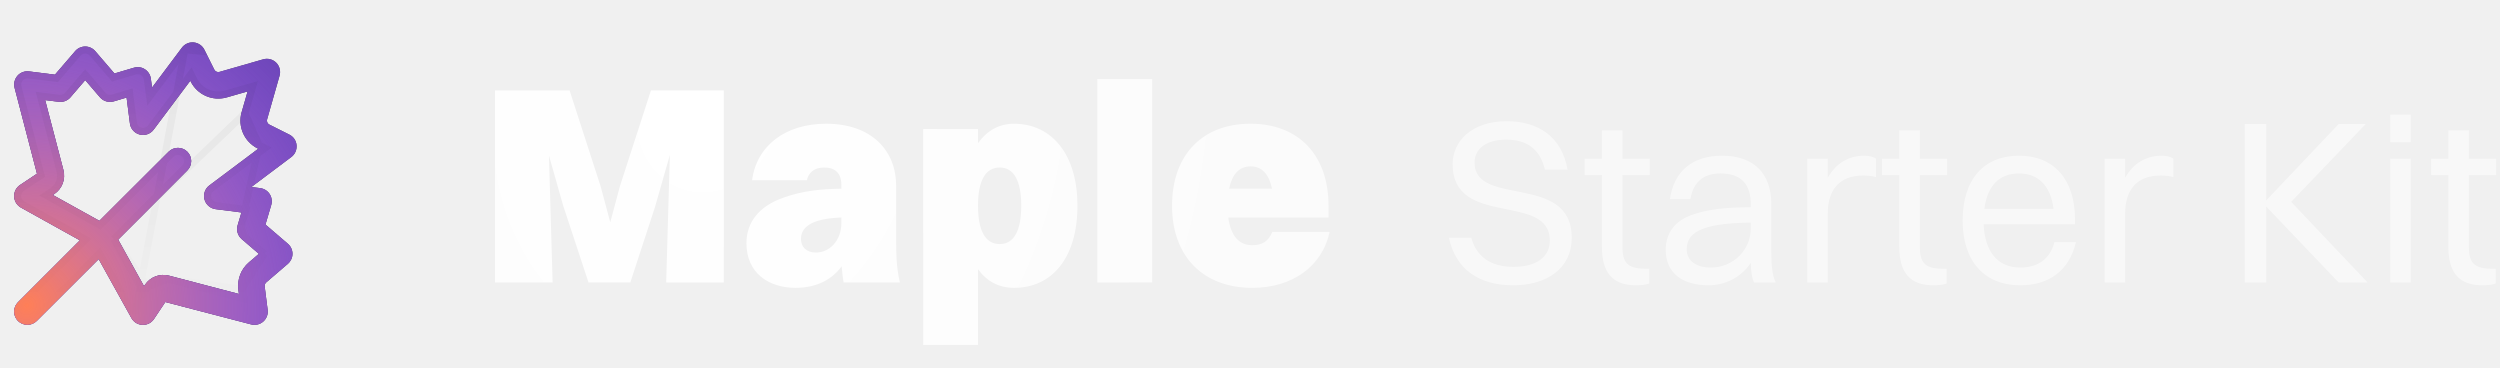
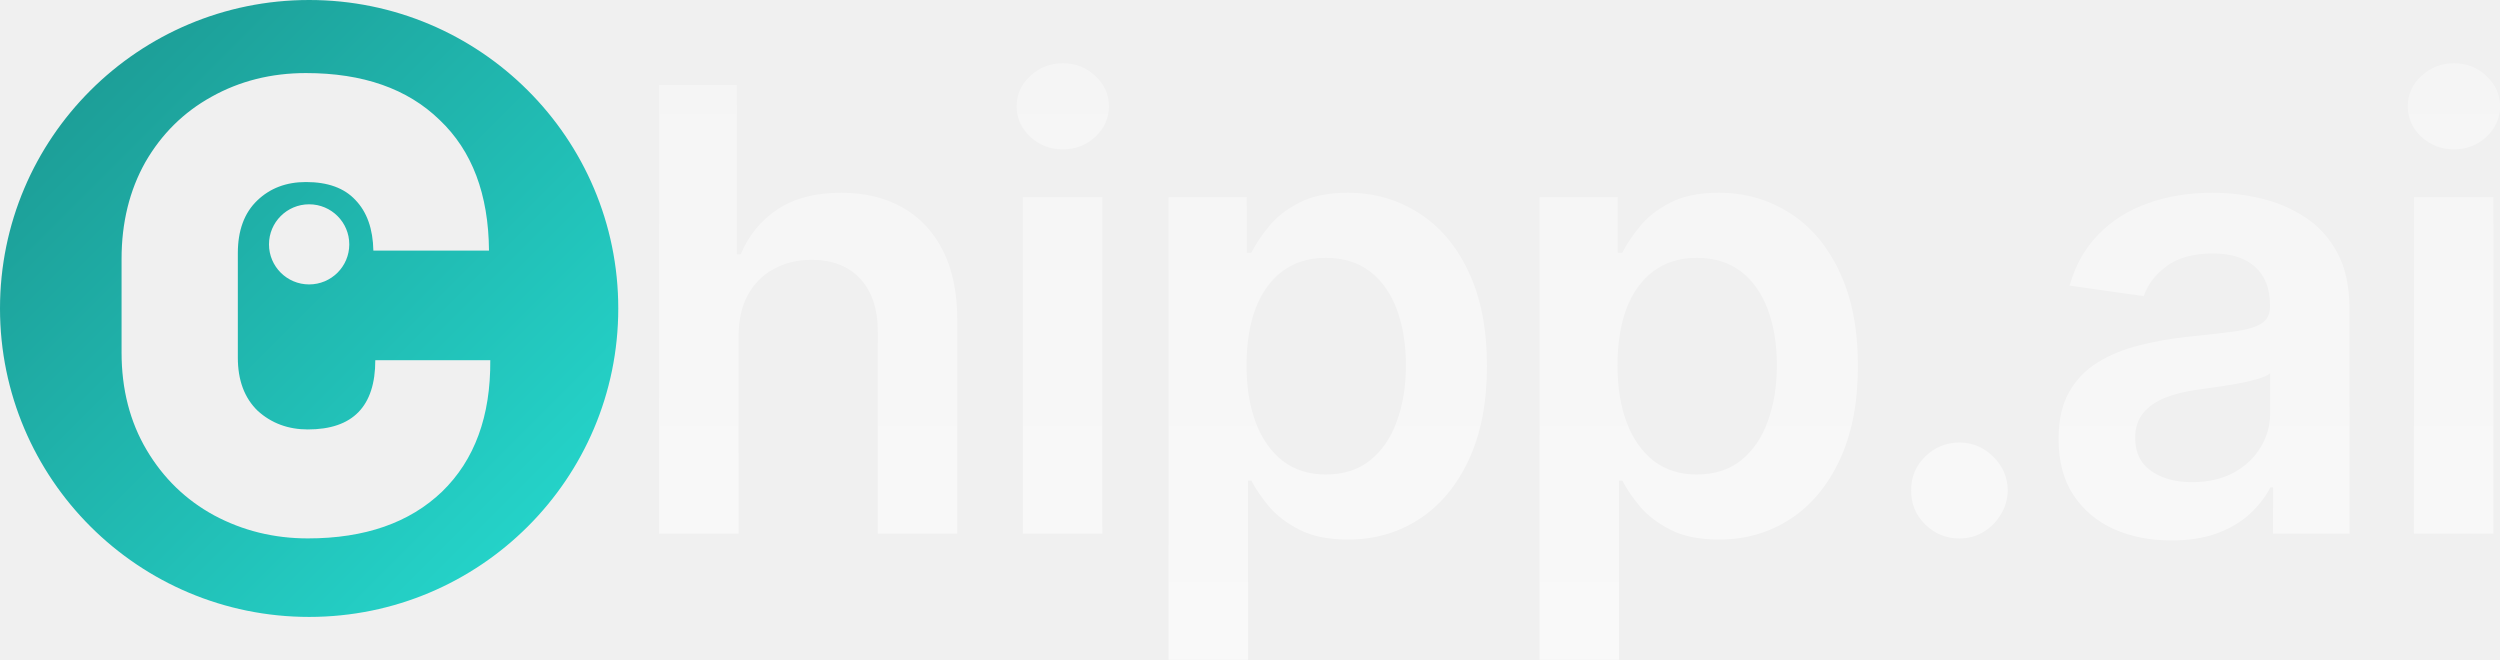
- <svg xmlns="http://www.w3.org/2000/svg" width="177" height="26" viewBox="0 0 177 26" fill="none">
-   <path d="M14.47 3.52C14.325 3.231 14.04 3.036 13.716 3.004C13.392 2.973 13.076 3.114 12.88 3.375L10.763 6.203L10.681 5.574C10.646 5.301 10.494 5.059 10.263 4.907C10.033 4.754 9.748 4.715 9.486 4.793L8.103 5.203L6.744 3.621C6.564 3.414 6.306 3.293 6.033 3.293C5.76 3.293 5.498 3.414 5.322 3.621L3.892 5.285L2.057 5.055C1.748 5.016 1.439 5.133 1.236 5.367C1.033 5.602 0.955 5.918 1.033 6.219L2.619 12.297L1.42 13.098C1.146 13.277 0.99 13.59 1.002 13.914C1.014 14.238 1.197 14.535 1.482 14.695L5.658 17.015L1.275 21.398C0.908 21.765 0.908 22.359 1.275 22.722C1.643 23.085 2.236 23.089 2.6 22.722L6.986 18.343L9.306 22.519C9.466 22.804 9.759 22.988 10.087 22.999C10.415 23.011 10.724 22.855 10.904 22.581L11.704 21.382L17.782 22.968C18.083 23.046 18.403 22.972 18.638 22.765C18.872 22.558 18.989 22.253 18.95 21.945L18.739 20.273C18.728 20.168 18.767 20.066 18.845 19.996L20.38 18.679C20.587 18.5 20.708 18.242 20.708 17.968C20.708 17.695 20.587 17.433 20.38 17.258L18.794 15.898L19.204 14.515C19.282 14.25 19.239 13.969 19.091 13.738C18.942 13.508 18.696 13.355 18.423 13.32L17.798 13.238L20.626 11.117C20.888 10.922 21.024 10.605 20.997 10.281C20.97 9.957 20.774 9.672 20.481 9.527L19.071 8.82C18.939 8.754 18.868 8.598 18.911 8.453L19.794 5.36C19.888 5.032 19.798 4.68 19.556 4.438C19.314 4.196 18.962 4.106 18.634 4.2L15.54 5.09C15.396 5.133 15.243 5.063 15.173 4.93L14.47 3.52ZM8.365 16.965L13.263 12.066C13.63 11.699 13.63 11.105 13.263 10.742C12.896 10.379 12.302 10.375 11.939 10.742L7.037 15.636L3.74 13.805L3.846 13.734C4.4 13.363 4.658 12.684 4.49 12.039L3.197 7.086L4.162 7.207C4.474 7.246 4.787 7.125 4.99 6.887L6.033 5.672L7.076 6.887C7.318 7.168 7.701 7.281 8.056 7.176L8.962 6.906L9.197 8.734C9.244 9.113 9.517 9.426 9.888 9.524C10.259 9.621 10.65 9.484 10.877 9.18L13.474 5.715L13.501 5.77C13.97 6.711 15.044 7.184 16.056 6.895L17.529 6.473L17.107 7.945C16.818 8.957 17.29 10.031 18.232 10.504L18.286 10.531L14.822 13.129C14.517 13.359 14.38 13.75 14.478 14.117C14.575 14.484 14.888 14.758 15.267 14.808L17.095 15.043L16.825 15.949C16.72 16.304 16.833 16.687 17.114 16.929L18.329 17.972L17.622 18.578C17.064 19.054 16.782 19.781 16.876 20.511L16.915 20.812L11.962 19.515C11.318 19.347 10.638 19.605 10.267 20.16L10.197 20.265L8.365 16.965Z" fill="#0D001D" />
-   <path d="M14.47 3.52C14.325 3.231 14.04 3.036 13.716 3.004C13.392 2.973 13.076 3.114 12.88 3.375L10.763 6.203L10.681 5.574C10.646 5.301 10.494 5.059 10.263 4.907C10.033 4.754 9.748 4.715 9.486 4.793L8.103 5.203L6.744 3.621C6.564 3.414 6.306 3.293 6.033 3.293C5.76 3.293 5.498 3.414 5.322 3.621L3.892 5.285L2.057 5.055C1.748 5.016 1.439 5.133 1.236 5.367C1.033 5.602 0.955 5.918 1.033 6.219L2.619 12.297L1.42 13.098C1.146 13.277 0.99 13.59 1.002 13.914C1.014 14.238 1.197 14.535 1.482 14.695L5.658 17.015L1.275 21.398C0.908 21.765 0.908 22.359 1.275 22.722C1.643 23.085 2.236 23.089 2.6 22.722L6.986 18.343L9.306 22.519C9.466 22.804 9.759 22.988 10.087 22.999C10.415 23.011 10.724 22.855 10.904 22.581L11.704 21.382L17.782 22.968C18.083 23.046 18.403 22.972 18.638 22.765C18.872 22.558 18.989 22.253 18.95 21.945L18.739 20.273C18.728 20.168 18.767 20.066 18.845 19.996L20.38 18.679C20.587 18.5 20.708 18.242 20.708 17.968C20.708 17.695 20.587 17.433 20.38 17.258L18.794 15.898L19.204 14.515C19.282 14.25 19.239 13.969 19.091 13.738C18.942 13.508 18.696 13.355 18.423 13.32L17.798 13.238L20.626 11.117C20.888 10.922 21.024 10.605 20.997 10.281C20.97 9.957 20.774 9.672 20.481 9.527L19.071 8.82C18.939 8.754 18.868 8.598 18.911 8.453L19.794 5.36C19.888 5.032 19.798 4.68 19.556 4.438C19.314 4.196 18.962 4.106 18.634 4.2L15.54 5.09C15.396 5.133 15.243 5.063 15.173 4.93L14.47 3.52ZM8.365 16.965L13.263 12.066C13.63 11.699 13.63 11.105 13.263 10.742C12.896 10.379 12.302 10.375 11.939 10.742L7.037 15.636L3.74 13.805L3.846 13.734C4.4 13.363 4.658 12.684 4.49 12.039L3.197 7.086L4.162 7.207C4.474 7.246 4.787 7.125 4.99 6.887L6.033 5.672L7.076 6.887C7.318 7.168 7.701 7.281 8.056 7.176L8.962 6.906L9.197 8.734C9.244 9.113 9.517 9.426 9.888 9.524C10.259 9.621 10.65 9.484 10.877 9.18L13.474 5.715L13.501 5.77C13.97 6.711 15.044 7.184 16.056 6.895L17.529 6.473L17.107 7.945C16.818 8.957 17.29 10.031 18.232 10.504L18.286 10.531L14.822 13.129C14.517 13.359 14.38 13.75 14.478 14.117C14.575 14.484 14.888 14.758 15.267 14.808L17.095 15.043L16.825 15.949C16.72 16.304 16.833 16.687 17.114 16.929L18.329 17.972L17.622 18.578C17.064 19.054 16.782 19.781 16.876 20.511L16.915 20.812L11.962 19.515C11.318 19.347 10.638 19.605 10.267 20.16L10.197 20.265L8.365 16.965Z" fill="url(#paint0_radial_64_2)" />
-   <path d="M14.47 3.52C14.325 3.231 14.04 3.036 13.716 3.004C13.392 2.973 13.076 3.114 12.88 3.375L10.763 6.203L10.681 5.574C10.646 5.301 10.494 5.059 10.263 4.907C10.033 4.754 9.748 4.715 9.486 4.793L8.103 5.203L6.744 3.621C6.564 3.414 6.306 3.293 6.033 3.293C5.76 3.293 5.498 3.414 5.322 3.621L3.892 5.285L2.057 5.055C1.748 5.016 1.439 5.133 1.236 5.367C1.033 5.602 0.955 5.918 1.033 6.219L2.619 12.297L1.42 13.098C1.146 13.277 0.99 13.59 1.002 13.914C1.014 14.238 1.197 14.535 1.482 14.695L5.658 17.015L1.275 21.398C0.908 21.765 0.908 22.359 1.275 22.722C1.643 23.085 2.236 23.089 2.6 22.722L6.986 18.343L9.306 22.519C9.466 22.804 9.759 22.988 10.087 22.999C10.415 23.011 10.724 22.855 10.904 22.581L11.704 21.382L17.782 22.968C18.083 23.046 18.403 22.972 18.638 22.765C18.872 22.558 18.989 22.253 18.95 21.945L18.739 20.273C18.728 20.168 18.767 20.066 18.845 19.996L20.38 18.679C20.587 18.5 20.708 18.242 20.708 17.968C20.708 17.695 20.587 17.433 20.38 17.258L18.794 15.898L19.204 14.515C19.282 14.25 19.239 13.969 19.091 13.738C18.942 13.508 18.696 13.355 18.423 13.32L17.798 13.238L20.626 11.117C20.888 10.922 21.024 10.605 20.997 10.281C20.97 9.957 20.774 9.672 20.481 9.527L19.071 8.82C18.939 8.754 18.868 8.598 18.911 8.453L19.794 5.36C19.888 5.032 19.798 4.68 19.556 4.438C19.314 4.196 18.962 4.106 18.634 4.2L15.54 5.09C15.396 5.133 15.243 5.063 15.173 4.93L14.47 3.52ZM8.365 16.965L13.263 12.066C13.63 11.699 13.63 11.105 13.263 10.742C12.896 10.379 12.302 10.375 11.939 10.742L7.037 15.636L3.74 13.805L3.846 13.734C4.4 13.363 4.658 12.684 4.49 12.039L3.197 7.086L4.162 7.207C4.474 7.246 4.787 7.125 4.99 6.887L6.033 5.672L7.076 6.887C7.318 7.168 7.701 7.281 8.056 7.176L8.962 6.906L9.197 8.734C9.244 9.113 9.517 9.426 9.888 9.524C10.259 9.621 10.65 9.484 10.877 9.18L13.474 5.715L13.501 5.77C13.97 6.711 15.044 7.184 16.056 6.895L17.529 6.473L17.107 7.945C16.818 8.957 17.29 10.031 18.232 10.504L18.286 10.531L14.822 13.129C14.517 13.359 14.38 13.75 14.478 14.117C14.575 14.484 14.888 14.758 15.267 14.808L17.095 15.043L16.825 15.949C16.72 16.304 16.833 16.687 17.114 16.929L18.329 17.972L17.622 18.578C17.064 19.054 16.782 19.781 16.876 20.511L16.915 20.812L11.962 19.515C11.318 19.347 10.638 19.605 10.267 20.16L10.197 20.265L8.365 16.965Z" fill="url(#paint1_radial_64_2)" />
-   <path d="M13.081 3.525L13.08 3.525L10.963 6.353L10.595 6.845L10.515 6.236L10.433 5.607L10.433 5.606C10.407 5.406 10.296 5.228 10.125 5.115C9.958 5.005 9.75 4.975 9.557 5.033L9.557 5.033L8.174 5.443L8.019 5.489L7.914 5.366L6.555 3.785C6.555 3.785 6.555 3.785 6.555 3.785C6.421 3.631 6.231 3.543 6.033 3.543C5.833 3.543 5.641 3.632 5.513 3.783L5.512 3.784L5.512 3.784L4.082 5.448L3.995 5.55L3.861 5.533L2.025 5.303L2.025 5.303C1.799 5.274 1.573 5.36 1.425 5.531C1.274 5.705 1.218 5.937 1.275 6.156C1.275 6.156 1.275 6.156 1.275 6.156L2.861 12.234L2.906 12.406L2.758 12.505L1.559 13.305L1.557 13.306C1.359 13.437 1.243 13.666 1.252 13.905C1.26 14.14 1.394 14.358 1.604 14.477C1.605 14.477 1.605 14.477 1.605 14.477L5.779 16.797L6.069 16.958L5.835 17.192L1.452 21.575C1.182 21.845 1.183 22.279 1.451 22.544C1.723 22.813 2.158 22.813 2.422 22.546L2.423 22.545L6.809 18.166L7.044 17.933L7.205 18.222L9.524 22.396C9.524 22.397 9.524 22.397 9.524 22.397L13.081 3.525ZM13.081 3.525C13.224 3.333 13.455 3.23 13.692 3.253C13.931 3.276 14.14 3.42 14.246 3.631L13.081 3.525ZM8.055 16.921L8.188 16.788L13.086 11.89C13.356 11.62 13.355 11.185 13.087 10.92C12.816 10.651 12.38 10.652 12.117 10.918L12.116 10.919L7.213 15.813L7.08 15.947L6.915 15.855L3.619 14.023L3.26 13.824L3.601 13.597L3.707 13.526C4.173 13.214 4.389 12.644 4.248 12.102L2.955 7.149L2.862 6.792L3.228 6.838L4.193 6.959C4.193 6.959 4.193 6.959 4.193 6.959C4.422 6.988 4.652 6.899 4.8 6.725L4.8 6.724L5.843 5.509L6.033 5.288L6.223 5.509L7.265 6.724C7.265 6.724 7.265 6.724 7.266 6.724C7.444 6.931 7.725 7.014 7.985 6.936C7.985 6.936 7.985 6.936 7.985 6.936L8.891 6.667L9.173 6.583L9.21 6.875L9.445 8.703L9.445 8.704C9.479 8.981 9.679 9.21 9.952 9.282C10.225 9.354 10.511 9.253 10.676 9.031L10.676 9.03L13.274 5.565L13.517 5.241L13.698 5.603L13.725 5.658L13.725 5.658C14.14 6.492 15.091 6.91 15.987 6.654L17.46 6.233L17.893 6.108L17.769 6.542L17.347 8.014L8.055 16.921ZM8.055 16.921L8.146 17.086L9.978 20.387L10.177 20.745L10.405 20.404L10.475 20.299M8.055 16.921L10.475 20.299M10.475 20.299L10.475 20.298C10.787 19.832 11.358 19.616 11.899 19.757L10.475 20.299ZM18.344 10.28L18.398 10.308L18.76 10.489L18.436 10.731L14.972 13.328C14.972 13.328 14.972 13.328 14.972 13.328C14.748 13.498 14.648 13.785 14.719 14.053C14.791 14.321 15.02 14.523 15.299 14.56C15.3 14.56 15.3 14.561 15.3 14.561L17.127 14.795L17.418 14.832L17.334 15.114L17.065 16.02L18.344 10.28ZM18.344 10.28C17.509 9.862 17.091 8.91 17.347 8.014L18.344 10.28ZM18.713 17.973L18.492 18.162L17.785 18.768L17.785 18.768C17.29 19.19 17.041 19.832 17.124 20.479L18.713 17.973ZM18.713 17.973L18.492 17.783M18.713 17.973L18.492 17.783M18.492 17.783L17.278 16.74C17.277 16.74 17.277 16.74 17.277 16.74M18.492 17.783L17.277 16.74M17.277 16.74C17.07 16.561 16.988 16.281 17.065 16.02L17.277 16.74ZM11.899 19.757L16.852 21.054L17.211 21.148L17.163 20.78L17.124 20.479L11.899 19.757Z" stroke="url(#paint2_linear_64_2)" stroke-opacity="0.05" stroke-width="0.5" />
-   <path d="M35.046 20V6.4H40.326L42.526 13.2L43.206 15.74L43.886 13.2L46.086 6.4H51.246V20H47.166L47.426 10.98L46.366 14.68L44.626 20H41.666L39.886 14.6L38.866 11.02L39.126 20H35.046ZM57.129 12.76H53.249C53.569 10.3 55.629 8.76 58.489 8.76C61.709 8.76 63.449 10.66 63.449 13.16V17.26C63.449 18.76 63.589 19.46 63.709 20H59.729C59.669 19.7 59.629 19.32 59.589 18.86C58.789 19.94 57.609 20.38 56.329 20.38C54.409 20.38 52.849 19.32 52.849 17.22C52.849 15.76 53.709 14.6 55.509 13.98C56.869 13.5 58.149 13.38 59.569 13.36V13.1C59.569 12.26 59.129 11.86 58.349 11.86C57.609 11.86 57.229 12.26 57.129 12.76ZM56.709 16.92C56.709 17.48 57.089 17.88 57.769 17.88C58.729 17.88 59.569 17.04 59.569 15.78V15.4C57.349 15.48 56.709 16.14 56.709 16.92ZM69.243 24.42H65.363V9.14H69.243V10.14C69.883 9.24 70.743 8.76 71.783 8.76C74.523 8.76 76.283 11 76.283 14.56C76.283 18.26 74.483 20.38 71.783 20.38C70.723 20.38 69.863 19.92 69.243 19.06V24.42ZM70.783 11.86C69.763 11.86 69.243 12.8 69.243 14.56C69.243 16.34 69.763 17.28 70.783 17.28C71.783 17.28 72.303 16.34 72.303 14.56C72.303 12.8 71.783 11.86 70.783 11.86ZM77.692 20V5.6H81.572V20H77.692ZM94.14 16.42C93.6 18.9 91.46 20.38 88.66 20.38C85.18 20.38 82.98 18.14 82.98 14.58C82.98 10.88 85.2 8.76 88.54 8.76C91.92 8.76 94.06 10.96 94.06 14.56V15.4H86.96C87.14 16.68 87.7 17.36 88.66 17.36C89.38 17.36 89.8 17.08 90.08 16.42H94.14ZM88.54 11.78C87.74 11.78 87.24 12.32 87.02 13.36H90.06C89.84 12.32 89.34 11.78 88.54 11.78Z" fill="url(#paint3_radial_64_2)" />
-   <path d="M104.398 11.519C104.398 14.687 111.279 12.229 111.279 16.832C111.279 18.994 109.53 20.198 107.137 20.198C104.728 20.198 103.078 19.093 102.583 16.832H104.167C104.53 18.169 105.537 18.895 107.154 18.895C108.837 18.895 109.728 18.152 109.728 17.03C109.728 13.598 102.847 16.155 102.847 11.618C102.847 10.001 104.2 8.582 106.675 8.582C108.837 8.582 110.569 9.621 110.982 12.014H109.381C109.035 10.529 108.078 9.886 106.642 9.886C105.223 9.886 104.398 10.529 104.398 11.519ZM113.416 17.476V12.393H112.195V11.239H113.416V9.226H114.868V11.239H116.799V12.393H114.868V17.476C114.868 18.532 115.182 19.026 116.469 19.026H116.766V20.066C116.601 20.148 116.238 20.198 115.825 20.198C114.192 20.198 113.416 19.323 113.416 17.476ZM119.683 14.093H118.231C118.511 12.162 119.782 11.024 121.927 11.024C124.27 11.024 125.408 12.393 125.408 14.44V17.888C125.408 18.895 125.491 19.521 125.722 20H124.187C124.022 19.654 123.973 19.142 123.956 18.614C123.214 19.72 122.026 20.198 120.97 20.198C119.155 20.198 117.934 19.357 117.934 17.69C117.934 16.485 118.594 15.611 119.881 15.182C121.069 14.786 122.273 14.687 123.956 14.671V14.473C123.956 13.053 123.296 12.278 121.795 12.278C120.541 12.278 119.864 12.971 119.683 14.093ZM119.419 17.657C119.419 18.465 120.095 18.944 121.118 18.944C122.735 18.944 123.956 17.674 123.956 16.172V15.759C120.227 15.793 119.419 16.584 119.419 17.657ZM127.954 20V11.239H129.406V12.591C130 11.519 130.94 11.024 131.996 11.024C132.343 11.024 132.656 11.107 132.821 11.239V12.542C132.574 12.46 132.26 12.427 131.914 12.427C130.165 12.427 129.406 13.515 129.406 15.1V20H127.954ZM134.472 17.476V12.393H133.251V11.239H134.472V9.226H135.924V11.239H137.854V12.393H135.924V17.476C135.924 18.532 136.237 19.026 137.524 19.026H137.821V20.066C137.656 20.148 137.293 20.198 136.881 20.198C135.247 20.198 134.472 19.323 134.472 17.476ZM146.975 17.145C146.497 19.192 145.028 20.198 143.032 20.198C140.491 20.198 138.956 18.482 138.956 15.627C138.956 12.658 140.491 11.024 142.949 11.024C145.424 11.024 146.909 12.723 146.909 15.512V15.875H140.441C140.524 17.838 141.448 18.944 143.032 18.944C144.269 18.944 145.144 18.35 145.457 17.145H146.975ZM142.949 12.278C141.547 12.278 140.705 13.152 140.491 14.786H145.391C145.193 13.169 144.319 12.278 142.949 12.278ZM149.009 20V11.239H150.461V12.591C151.055 11.519 151.996 11.024 153.052 11.024C153.398 11.024 153.712 11.107 153.877 11.239V12.542C153.629 12.46 153.316 12.427 152.969 12.427C151.22 12.427 150.461 13.515 150.461 15.1V20H149.009ZM158.93 20V8.78H160.448V14.192L165.579 8.78H167.493L162.213 14.291L167.625 20H165.579L160.448 14.621V20H158.93ZM169.227 10.067V8.12H170.679V10.067H169.227ZM169.227 20V11.239H170.679V20H169.227ZM173.344 17.476V12.393H172.123V11.239H173.344V9.226H174.796V11.239H176.727V12.393H174.796V17.476C174.796 18.532 175.11 19.026 176.397 19.026H176.694V20.066C176.529 20.148 176.166 20.198 175.753 20.198C174.12 20.198 173.344 19.323 173.344 17.476Z" fill="white" fill-opacity="0.55" />
+ <svg xmlns="http://www.w3.org/2000/svg" width="1023" height="270" viewBox="0 0 1023 270" fill="none">
+   <path d="M302.23 137.682V218.364H269.707V34.768H301.511V104.065H303.128C306.363 96.296 311.364 90.17 318.132 85.687C324.96 81.145 333.645 78.874 344.186 78.874C353.77 78.874 362.125 80.876 369.252 84.881C376.38 88.885 381.89 94.742 385.783 102.451C389.737 110.161 391.713 119.574 391.713 130.69V218.364H359.19V135.71C359.19 126.447 356.794 119.245 352.003 114.105C347.271 108.906 340.623 106.306 332.058 106.306C326.308 106.306 321.157 107.561 316.605 110.071C312.113 112.522 308.579 116.077 306.003 120.739C303.488 125.401 302.23 131.048 302.23 137.682Z" fill="url(#paint0_linear_757_3919)" fill-opacity="0.6" />
+   <path d="M418.54 218.364V80.667H451.063V218.364H418.54ZM434.891 61.124C429.74 61.124 425.308 59.421 421.595 56.014C417.881 52.548 416.024 48.395 416.024 43.554C416.024 38.653 417.881 34.499 421.595 31.093C425.308 27.627 429.74 25.893 434.891 25.893C440.102 25.893 444.534 27.627 448.188 31.093C451.902 34.499 453.758 38.653 453.758 43.554C453.758 48.395 451.902 52.548 448.188 56.014C444.534 59.421 440.102 61.124 434.891 61.124Z" fill="url(#paint1_linear_757_3919)" fill-opacity="0.6" />
+   <path d="M478.182 270V80.667H510.166V103.437H512.053C513.73 100.091 516.095 96.535 519.15 92.769C522.205 88.945 526.337 85.687 531.548 82.998C536.759 80.249 543.408 78.874 551.493 78.874C562.155 78.874 571.768 81.594 580.333 87.032C588.958 92.411 595.786 100.389 600.817 110.968C605.908 121.486 608.453 134.395 608.453 149.695C608.453 164.815 605.968 177.664 600.997 188.243C596.025 198.821 589.257 206.889 580.692 212.447C572.127 218.005 562.424 220.784 551.583 220.784C543.677 220.784 537.119 219.469 531.908 216.84C526.697 214.21 522.504 211.043 519.33 207.337C516.215 203.572 513.789 200.016 512.053 196.669H510.705V270H478.182ZM510.076 149.516C510.076 158.42 511.334 166.22 513.849 172.913C516.425 179.607 520.108 184.836 524.9 188.601C529.751 192.307 535.621 194.159 542.509 194.159C549.696 194.159 555.716 192.247 560.567 188.422C565.419 184.537 569.073 179.248 571.528 172.555C574.044 165.801 575.302 158.122 575.302 149.516C575.302 140.969 574.074 133.379 571.618 126.745C569.162 120.112 565.509 114.912 560.657 111.147C555.806 107.382 549.756 105.499 542.509 105.499C535.561 105.499 529.662 107.322 524.81 110.968C519.959 114.613 516.275 119.723 513.76 126.297C511.304 132.871 510.076 140.611 510.076 149.516Z" fill="url(#paint2_linear_757_3919)" fill-opacity="0.6" />
+   <path d="M629.98 270V80.667H661.964V103.437H663.85C665.527 100.091 667.893 96.535 670.948 92.769C674.003 88.945 678.135 85.687 683.346 82.998C688.557 80.249 695.205 78.874 703.291 78.874C713.953 78.874 723.566 81.594 732.131 87.032C740.755 92.411 747.583 100.389 752.615 110.968C757.706 121.486 760.251 134.395 760.251 149.695C760.251 164.815 757.766 177.664 752.794 188.243C747.823 198.821 741.055 206.889 732.49 212.447C723.925 218.005 714.222 220.784 703.381 220.784C695.475 220.784 688.916 219.469 683.706 216.84C678.495 214.21 674.302 211.043 671.128 207.337C668.013 203.572 665.587 200.016 663.85 196.669H662.503V270H629.98ZM661.874 149.516C661.874 158.42 663.132 166.22 665.647 172.913C668.223 179.607 671.906 184.836 676.698 188.601C681.549 192.307 687.419 194.159 694.307 194.159C701.494 194.159 707.514 192.247 712.365 188.422C717.217 184.537 720.87 179.248 723.326 172.555C725.842 165.801 727.099 158.122 727.099 149.516C727.099 140.969 725.872 133.379 723.416 126.745C720.96 120.112 717.307 114.912 712.455 111.147C707.604 107.382 701.554 105.499 694.307 105.499C687.359 105.499 681.459 107.322 676.608 110.968C671.756 114.613 668.073 119.723 665.557 126.297C663.102 132.871 661.874 140.611 661.874 149.516Z" fill="url(#paint3_linear_757_3919)" fill-opacity="0.6" />
+   <path d="M801.812 220.336C796.362 220.336 791.69 218.424 787.797 214.599C783.904 210.774 781.987 206.112 782.047 200.614C781.987 195.235 783.904 190.633 787.797 186.808C791.69 182.983 796.362 181.071 801.812 181.071C807.083 181.071 811.665 182.983 815.558 186.808C819.511 190.633 821.518 195.235 821.578 200.614C821.518 204.259 820.56 207.576 818.703 210.565C816.906 213.553 814.51 215.943 811.515 217.736C808.58 219.469 805.346 220.336 801.812 220.336Z" fill="url(#paint4_linear_757_3919)" fill-opacity="0.6" />
+   <path d="M888.542 221.143C879.797 221.143 871.921 219.589 864.913 216.481C857.965 213.314 852.455 208.652 848.382 202.496C844.369 196.341 842.363 188.751 842.363 179.726C842.363 171.957 843.8 165.532 846.675 160.452C849.55 155.372 853.473 151.308 858.445 148.26C863.416 145.212 869.016 142.912 875.245 141.358C881.534 139.744 888.033 138.579 894.741 137.862C902.827 137.025 909.385 136.278 914.416 135.62C919.448 134.903 923.101 133.827 925.377 132.393C927.713 130.899 928.881 128.598 928.881 125.49V124.952C928.881 118.199 926.875 112.97 922.862 109.264C918.849 105.559 913.069 103.706 905.522 103.706C897.556 103.706 891.237 105.439 886.565 108.906C881.953 112.372 878.839 116.466 877.222 121.187L846.855 116.884C849.251 108.517 853.204 101.525 858.714 95.907C864.224 90.23 870.963 85.986 878.929 83.177C886.895 80.309 895.699 78.874 905.342 78.874C911.991 78.874 918.609 79.651 925.197 81.205C931.786 82.759 937.805 85.329 943.256 88.915C948.706 92.441 953.079 97.252 956.373 103.348C959.727 109.444 961.404 117.064 961.404 126.207V218.364H930.139V199.448H929.061C927.084 203.273 924.299 206.859 920.705 210.206C917.172 213.493 912.709 216.153 907.319 218.185C901.988 220.157 895.729 221.143 888.542 221.143ZM896.987 197.297C903.516 197.297 909.176 196.012 913.967 193.442C918.759 190.813 922.442 187.346 925.018 183.043C927.653 178.74 928.971 174.049 928.971 168.969V152.743C927.953 153.579 926.216 154.356 923.76 155.074C921.364 155.791 918.669 156.418 915.674 156.956C912.679 157.494 909.715 157.972 906.78 158.39C903.845 158.809 901.299 159.167 899.143 159.466C894.292 160.124 889.949 161.199 886.116 162.694C882.283 164.188 879.258 166.279 877.042 168.969C874.826 171.598 873.718 175.005 873.718 179.188C873.718 185.165 875.904 189.677 880.276 192.725C884.649 195.773 890.219 197.297 896.987 197.297Z" fill="url(#paint5_linear_757_3919)" fill-opacity="0.6" />
+   <path d="M987.782 218.364V80.667H1020.3V218.364H987.782ZM1004.13 61.124C998.982 61.124 994.55 59.421 990.836 56.014C987.123 52.548 985.266 48.395 985.266 43.554C985.266 38.653 987.123 34.499 990.836 31.093C994.55 27.627 998.982 25.893 1004.13 25.893C1009.34 25.893 1013.78 27.627 1017.43 31.093C1021.14 34.499 1023 38.653 1023 43.554C1023 48.395 1021.14 52.548 1017.43 56.014C1013.78 59.421 1009.34 61.124 1004.13 61.124Z" fill="url(#paint6_linear_757_3919)" fill-opacity="0.6" />
+   <path fill-rule="evenodd" clip-rule="evenodd" d="M252.996 126.222C252.996 195.932 196.361 252.444 126.498 252.444C56.635 252.444 0 195.932 0 126.222C0 56.511 56.635 0 126.498 0C196.361 0 252.996 56.511 252.996 126.222ZM200.623 147.401C200.798 170.307 194.227 188.229 180.909 201.168C167.591 213.932 149.279 220.314 125.972 220.314C112.129 220.314 99.337 217.167 87.596 210.872C76.03 204.578 66.831 195.66 59.996 184.12C53.162 172.58 49.745 159.291 49.745 144.254V105.961C49.745 91.098 52.987 77.897 59.471 66.357C66.129 54.816 75.154 45.899 86.544 39.604C98.11 33.135 110.99 29.9 125.184 29.9C148.49 29.9 166.715 36.282 179.857 49.046C193.175 61.636 199.922 79.471 200.097 102.551H152.783C152.608 93.634 150.155 86.727 145.424 81.831C140.867 76.935 134.121 74.487 125.184 74.487C117.123 74.487 110.464 77.023 105.207 82.093C99.95 87.164 97.321 94.333 97.321 103.6V146.352C97.321 155.619 100.038 162.875 105.47 168.121C111.077 173.192 117.912 175.727 125.972 175.727C144.372 175.727 153.572 166.285 153.572 147.401H200.623ZM126.498 116.386C135.571 116.386 142.926 109.047 142.926 99.994C142.926 90.941 135.571 83.602 126.498 83.602C117.425 83.602 110.07 90.941 110.07 99.994C110.07 109.047 117.425 116.386 126.498 116.386Z" fill="url(#diagonalGradient)" />
  <defs>
-     <radialGradient id="paint0_radial_64_2" cx="0" cy="0" r="1" gradientUnits="userSpaceOnUse" gradientTransform="translate(1 23) rotate(-47.3271) scale(79.1336 79.1337)">
-       <stop stop-color="#9563FF" />
-       <stop offset="1" stop-color="#9563FF" stop-opacity="0" />
-     </radialGradient>
-     <radialGradient id="paint1_radial_64_2" cx="0" cy="0" r="1" gradientUnits="userSpaceOnUse" gradientTransform="translate(1.90911 21.6364) rotate(-41.7101) scale(28.0094 28.0093)">
-       <stop stop-color="#FF7F57" />
-       <stop offset="1" stop-color="#9563FF" stop-opacity="0" />
-     </radialGradient>
-     <linearGradient id="paint2_linear_64_2" x1="11" y1="3" x2="11" y2="23" gradientUnits="userSpaceOnUse">
-       <stop />
-       <stop offset="1" stop-opacity="0" />
+     <linearGradient id="diagonalGradient" x1="0%" y1="0%" x2="100%" y2="100%">
+       <stop offset="0%" style="stop-color:#1b948e" />
+       <stop offset="100%" style="stop-color:#26ddd2" />
    </linearGradient>
-     <radialGradient id="paint3_radial_64_2" cx="0" cy="0" r="1" gradientUnits="userSpaceOnUse" gradientTransform="translate(50.0769 8) rotate(17.0079) scale(75.2126 86.7275)">
-       <stop stop-color="white" />
-       <stop offset="1" stop-color="white" stop-opacity="0.5" />
-     </radialGradient>
+     <linearGradient id="paint0_linear_757_3919" x1="511.5" y1="0" x2="511.5" y2="270" gradientUnits="userSpaceOnUse">
+       <stop stop-opacity="0.53" style="stop-color:#FFFFFF" />
+       <stop offset="1" style="stop-color:#FFFFFF" />
+     </linearGradient>
+     <linearGradient id="paint1_linear_757_3919" x1="511.5" y1="0" x2="511.5" y2="270" gradientUnits="userSpaceOnUse">
+       <stop stop-opacity="0.53" style="stop-color:#FFFFFF" />
+       <stop offset="1" style="stop-color:#FFFFFF" />
+     </linearGradient>
+     <linearGradient id="paint2_linear_757_3919" x1="511.5" y1="0" x2="511.5" y2="270" gradientUnits="userSpaceOnUse">
+       <stop stop-opacity="0.53" style="stop-color:#FFFFFF" />
+       <stop offset="1" style="stop-color:#FFFFFF" />
+     </linearGradient>
+     <linearGradient id="paint3_linear_757_3919" x1="511.5" y1="0" x2="511.5" y2="270" gradientUnits="userSpaceOnUse">
+       <stop stop-opacity="0.53" style="stop-color:#FFFFFF" />
+       <stop offset="1" style="stop-color:#FFFFFF" />
+     </linearGradient>
+     <linearGradient id="paint4_linear_757_3919" x1="511.5" y1="0" x2="511.5" y2="270" gradientUnits="userSpaceOnUse">
+       <stop stop-opacity="0.53" style="stop-color:#FFFFFF" />
+       <stop offset="1" style="stop-color:#FFFFFF" />
+     </linearGradient>
+     <linearGradient id="paint5_linear_757_3919" x1="511.5" y1="0" x2="511.5" y2="270" gradientUnits="userSpaceOnUse">
+       <stop stop-opacity="0.53" style="stop-color:#FFFFFF" />
+       <stop offset="1" style="stop-color:#FFFFFF" />
+     </linearGradient>
+     <linearGradient id="paint6_linear_757_3919" x1="511.5" y1="0" x2="511.5" y2="270" gradientUnits="userSpaceOnUse">
+       <stop stop-opacity="0.53" style="stop-color:#FFFFFF" />
+       <stop offset="1" style="stop-color:#FFFFFF" />
+     </linearGradient>
  </defs>
</svg>
